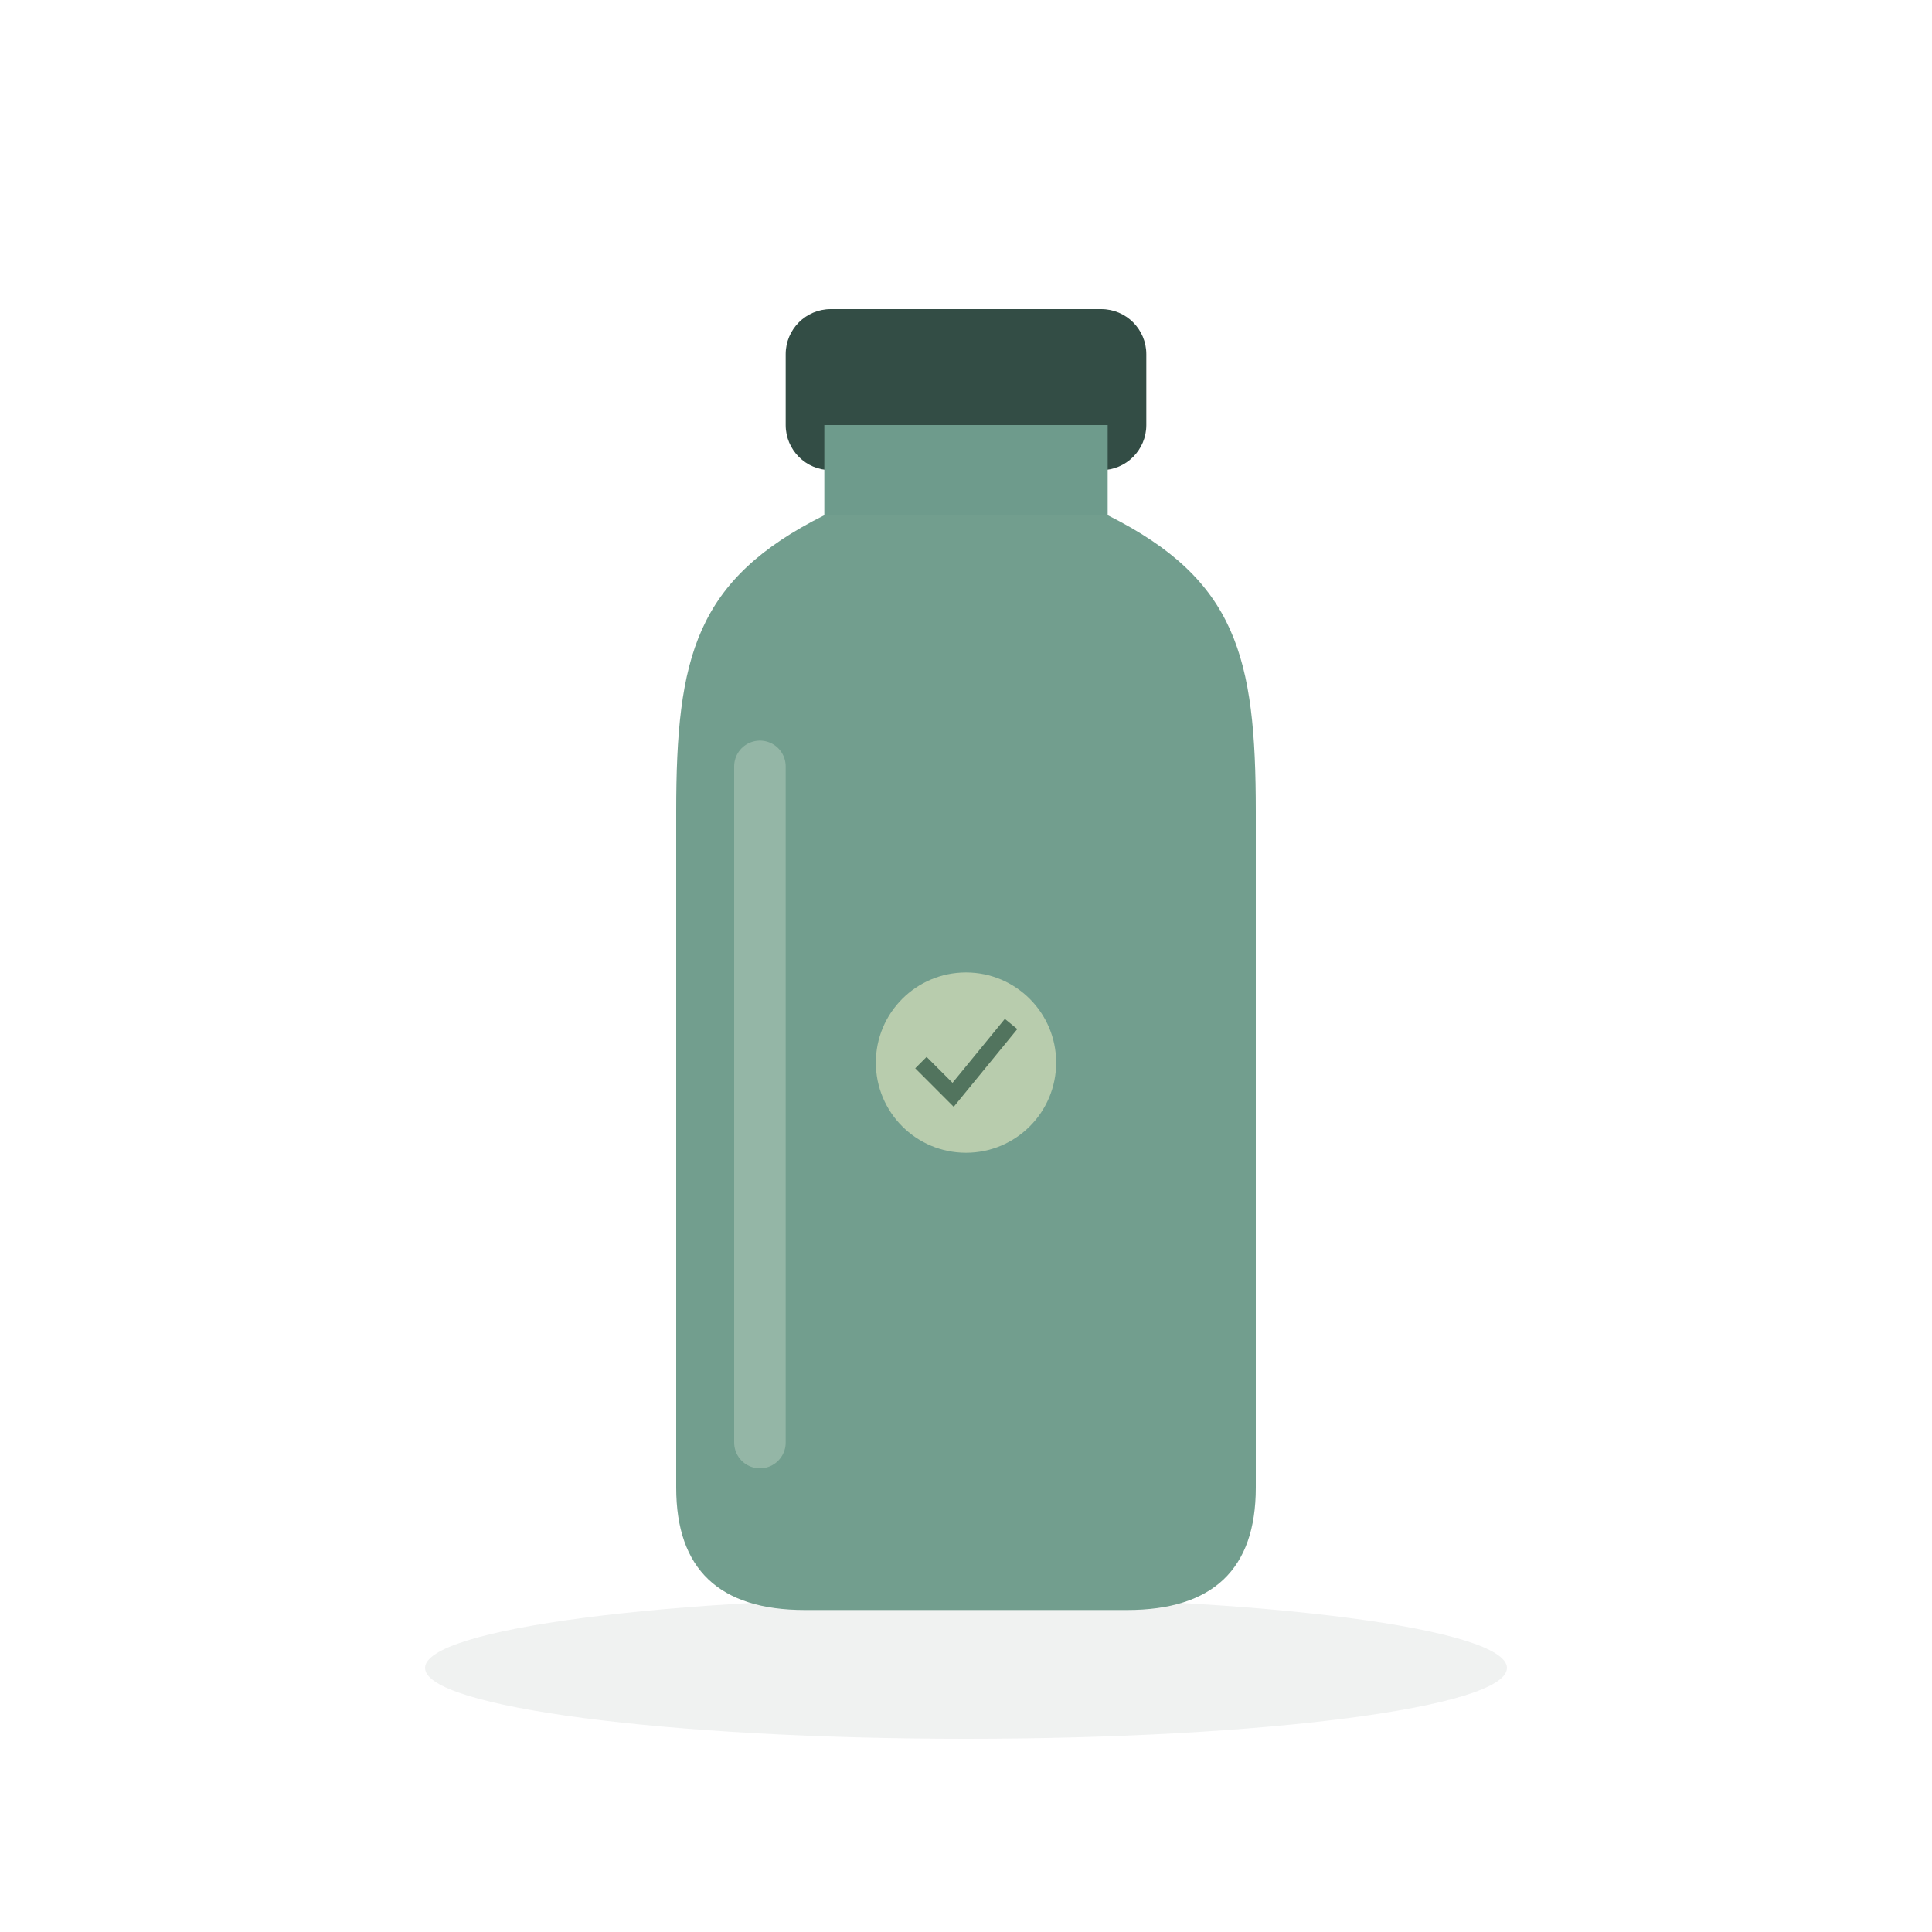
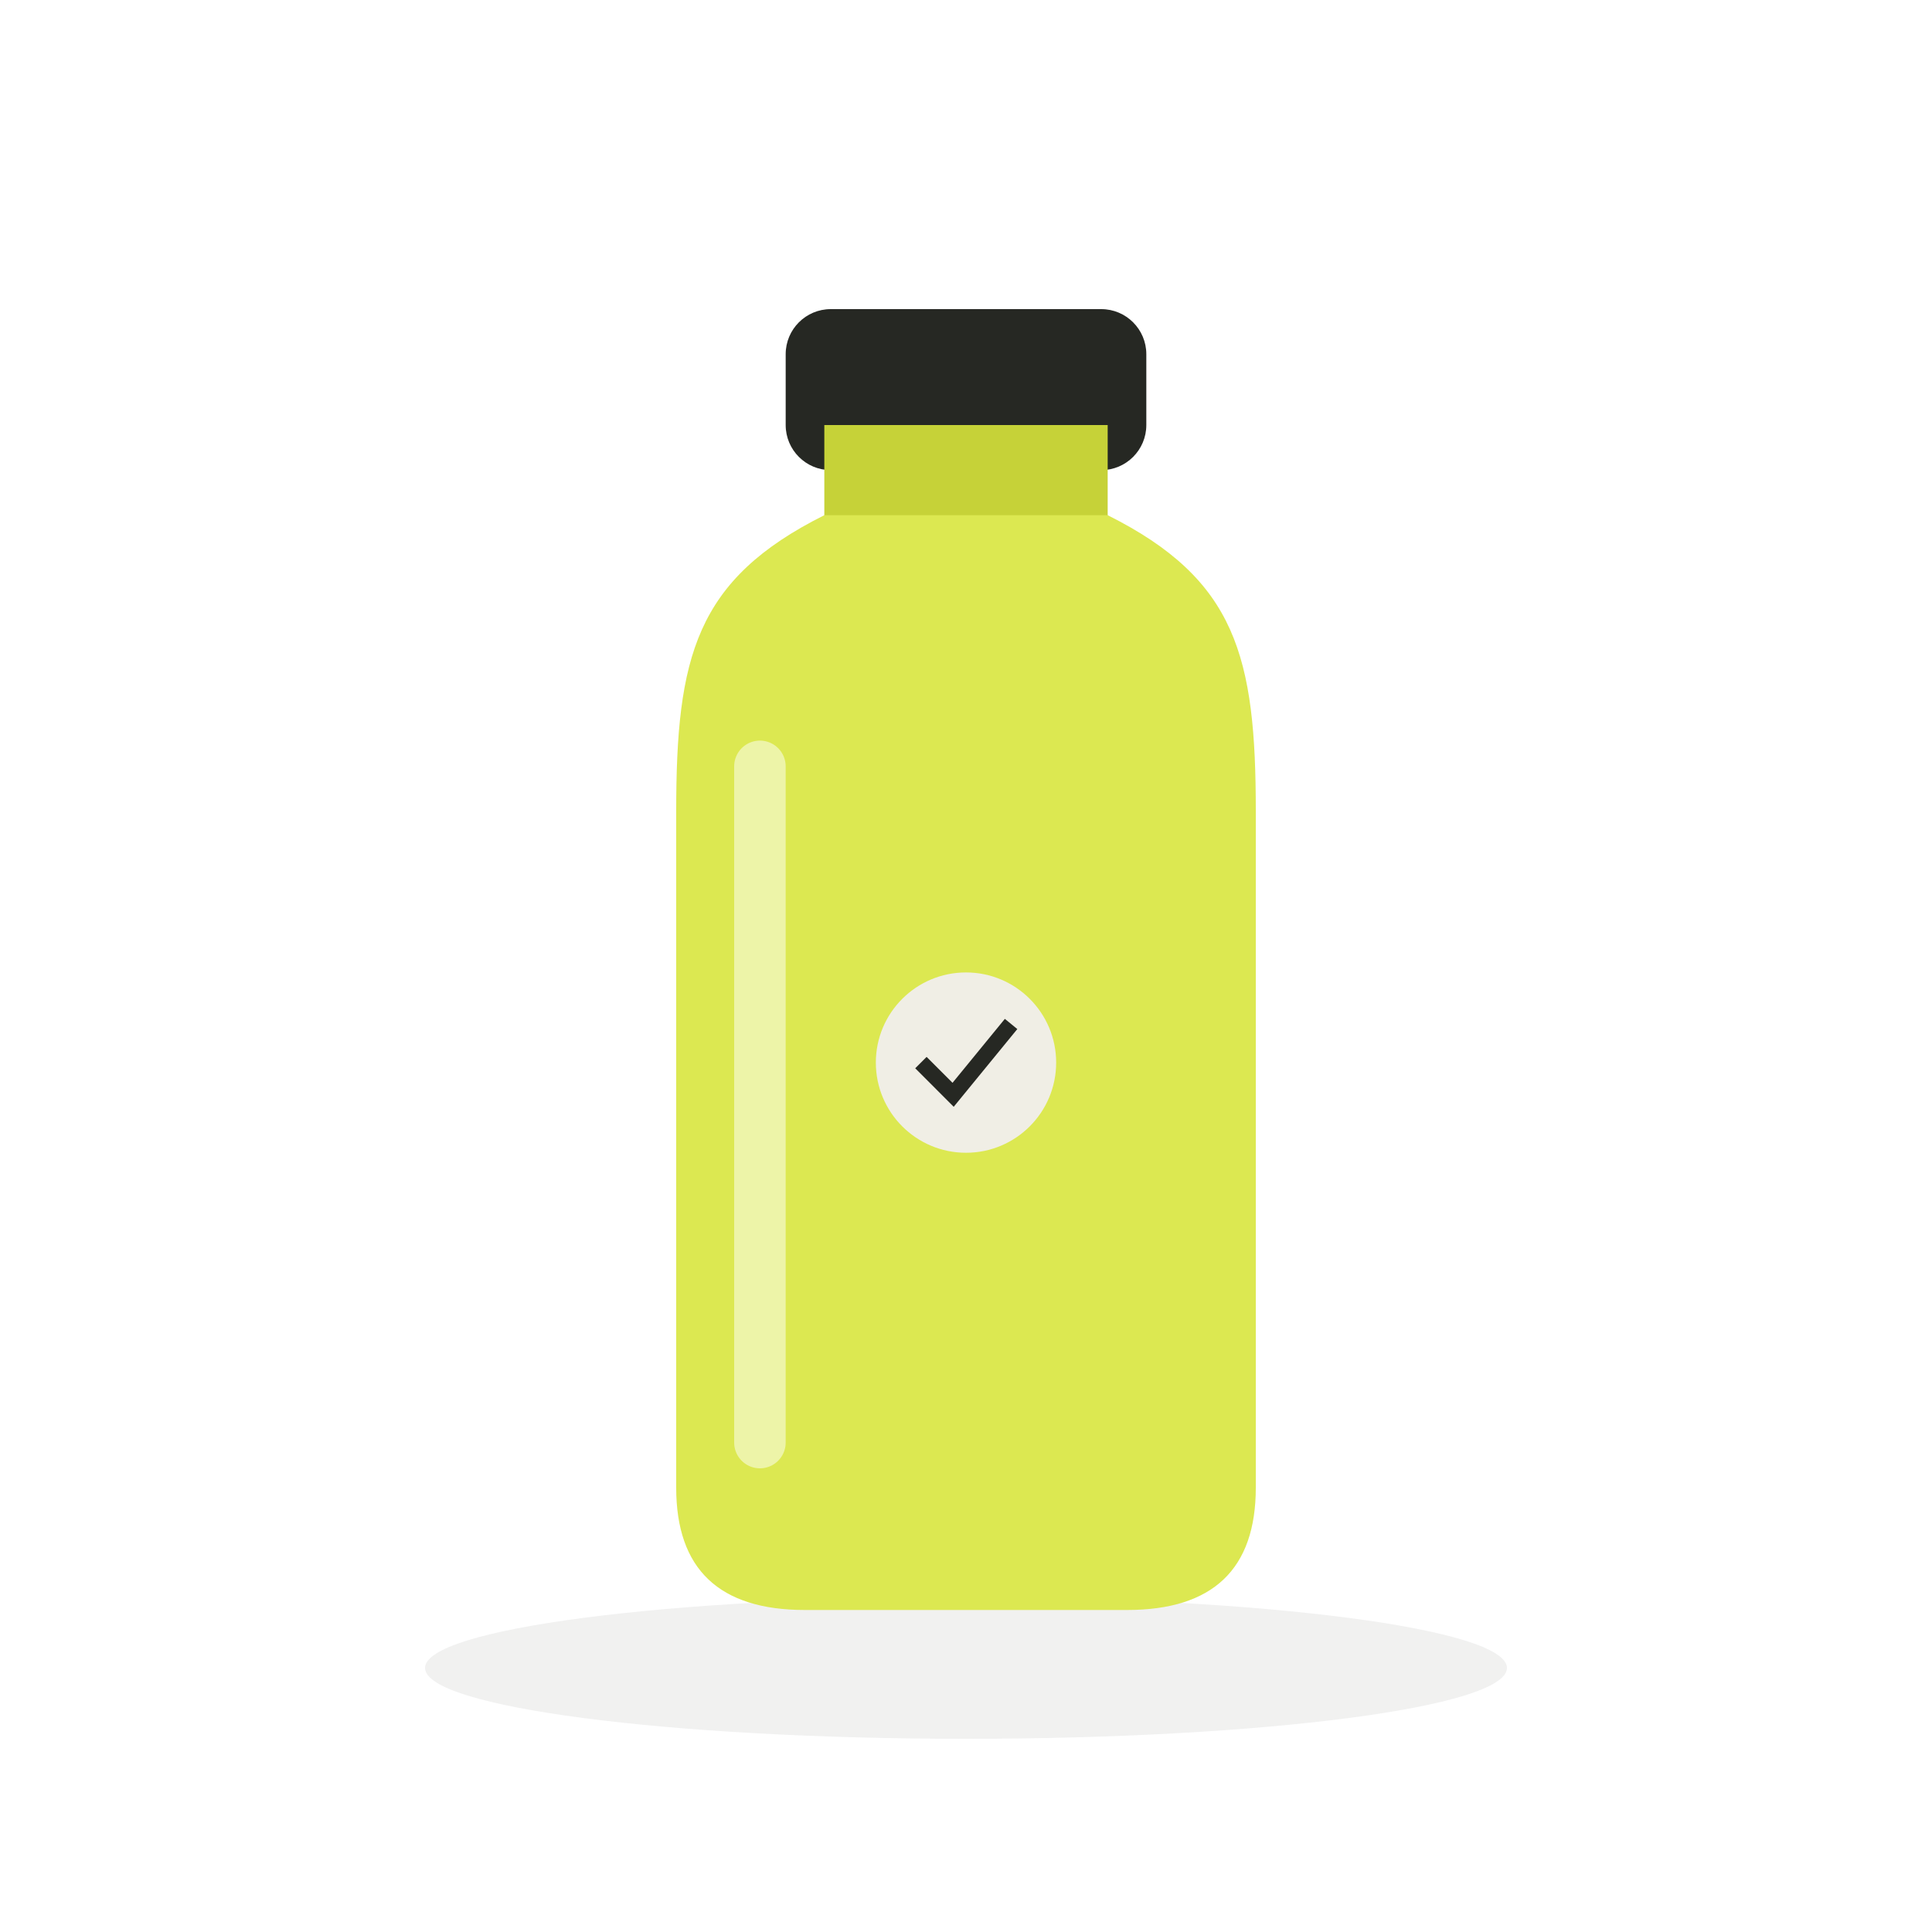
<svg xmlns="http://www.w3.org/2000/svg" viewBox="0 0 300 300" role="img">
-   <ellipse cx="150" cy="259" rx="84" ry="11" fill="#203831" opacity=".07" />
-   <rect x="122" y="48" width="56" height="25" rx="7" fill="#334d45" />
-   <rect x="128" y="66" width="44" height="18" fill="#6e9b8c" />
-   <path d="M128 80c-20 10-23 22-23 46v105q0 19 20 19h50q20 0 20-19V126c0-24-3-36-23-46Z" fill="#729e8e" />
-   <path d="M118 119v105" stroke="#94b6a6" stroke-width="8" stroke-linecap="round" />
-   <circle cx="150" cy="165" r="14" fill="#b8ccad" />
-   <path d="m143 165 5 5 9-11" fill="none" stroke="#52745e" stroke-width="2.5" />
+   <ellipse cx="150" cy="259" rx="84" ry="11" fill="#262823" opacity=".07" />
+   <rect x="122" y="48" width="56" height="25" rx="7" fill="#262823" />
+   <rect x="128" y="66" width="44" height="18" fill="#c6d238" />
+   <path d="M128 80c-20 10-23 22-23 46v105q0 19 20 19h50q20 0 20-19V126c0-24-3-36-23-46Z" fill="#dce851" />
+   <path d="M118 119v105" stroke="#edf4a8" stroke-width="8" stroke-linecap="round" />
+   <circle cx="150" cy="165" r="14" fill="#f0eee5" />
+   <path d="m143 165 5 5 9-11" fill="none" stroke="#262823" stroke-width="2.5" />
</svg>
